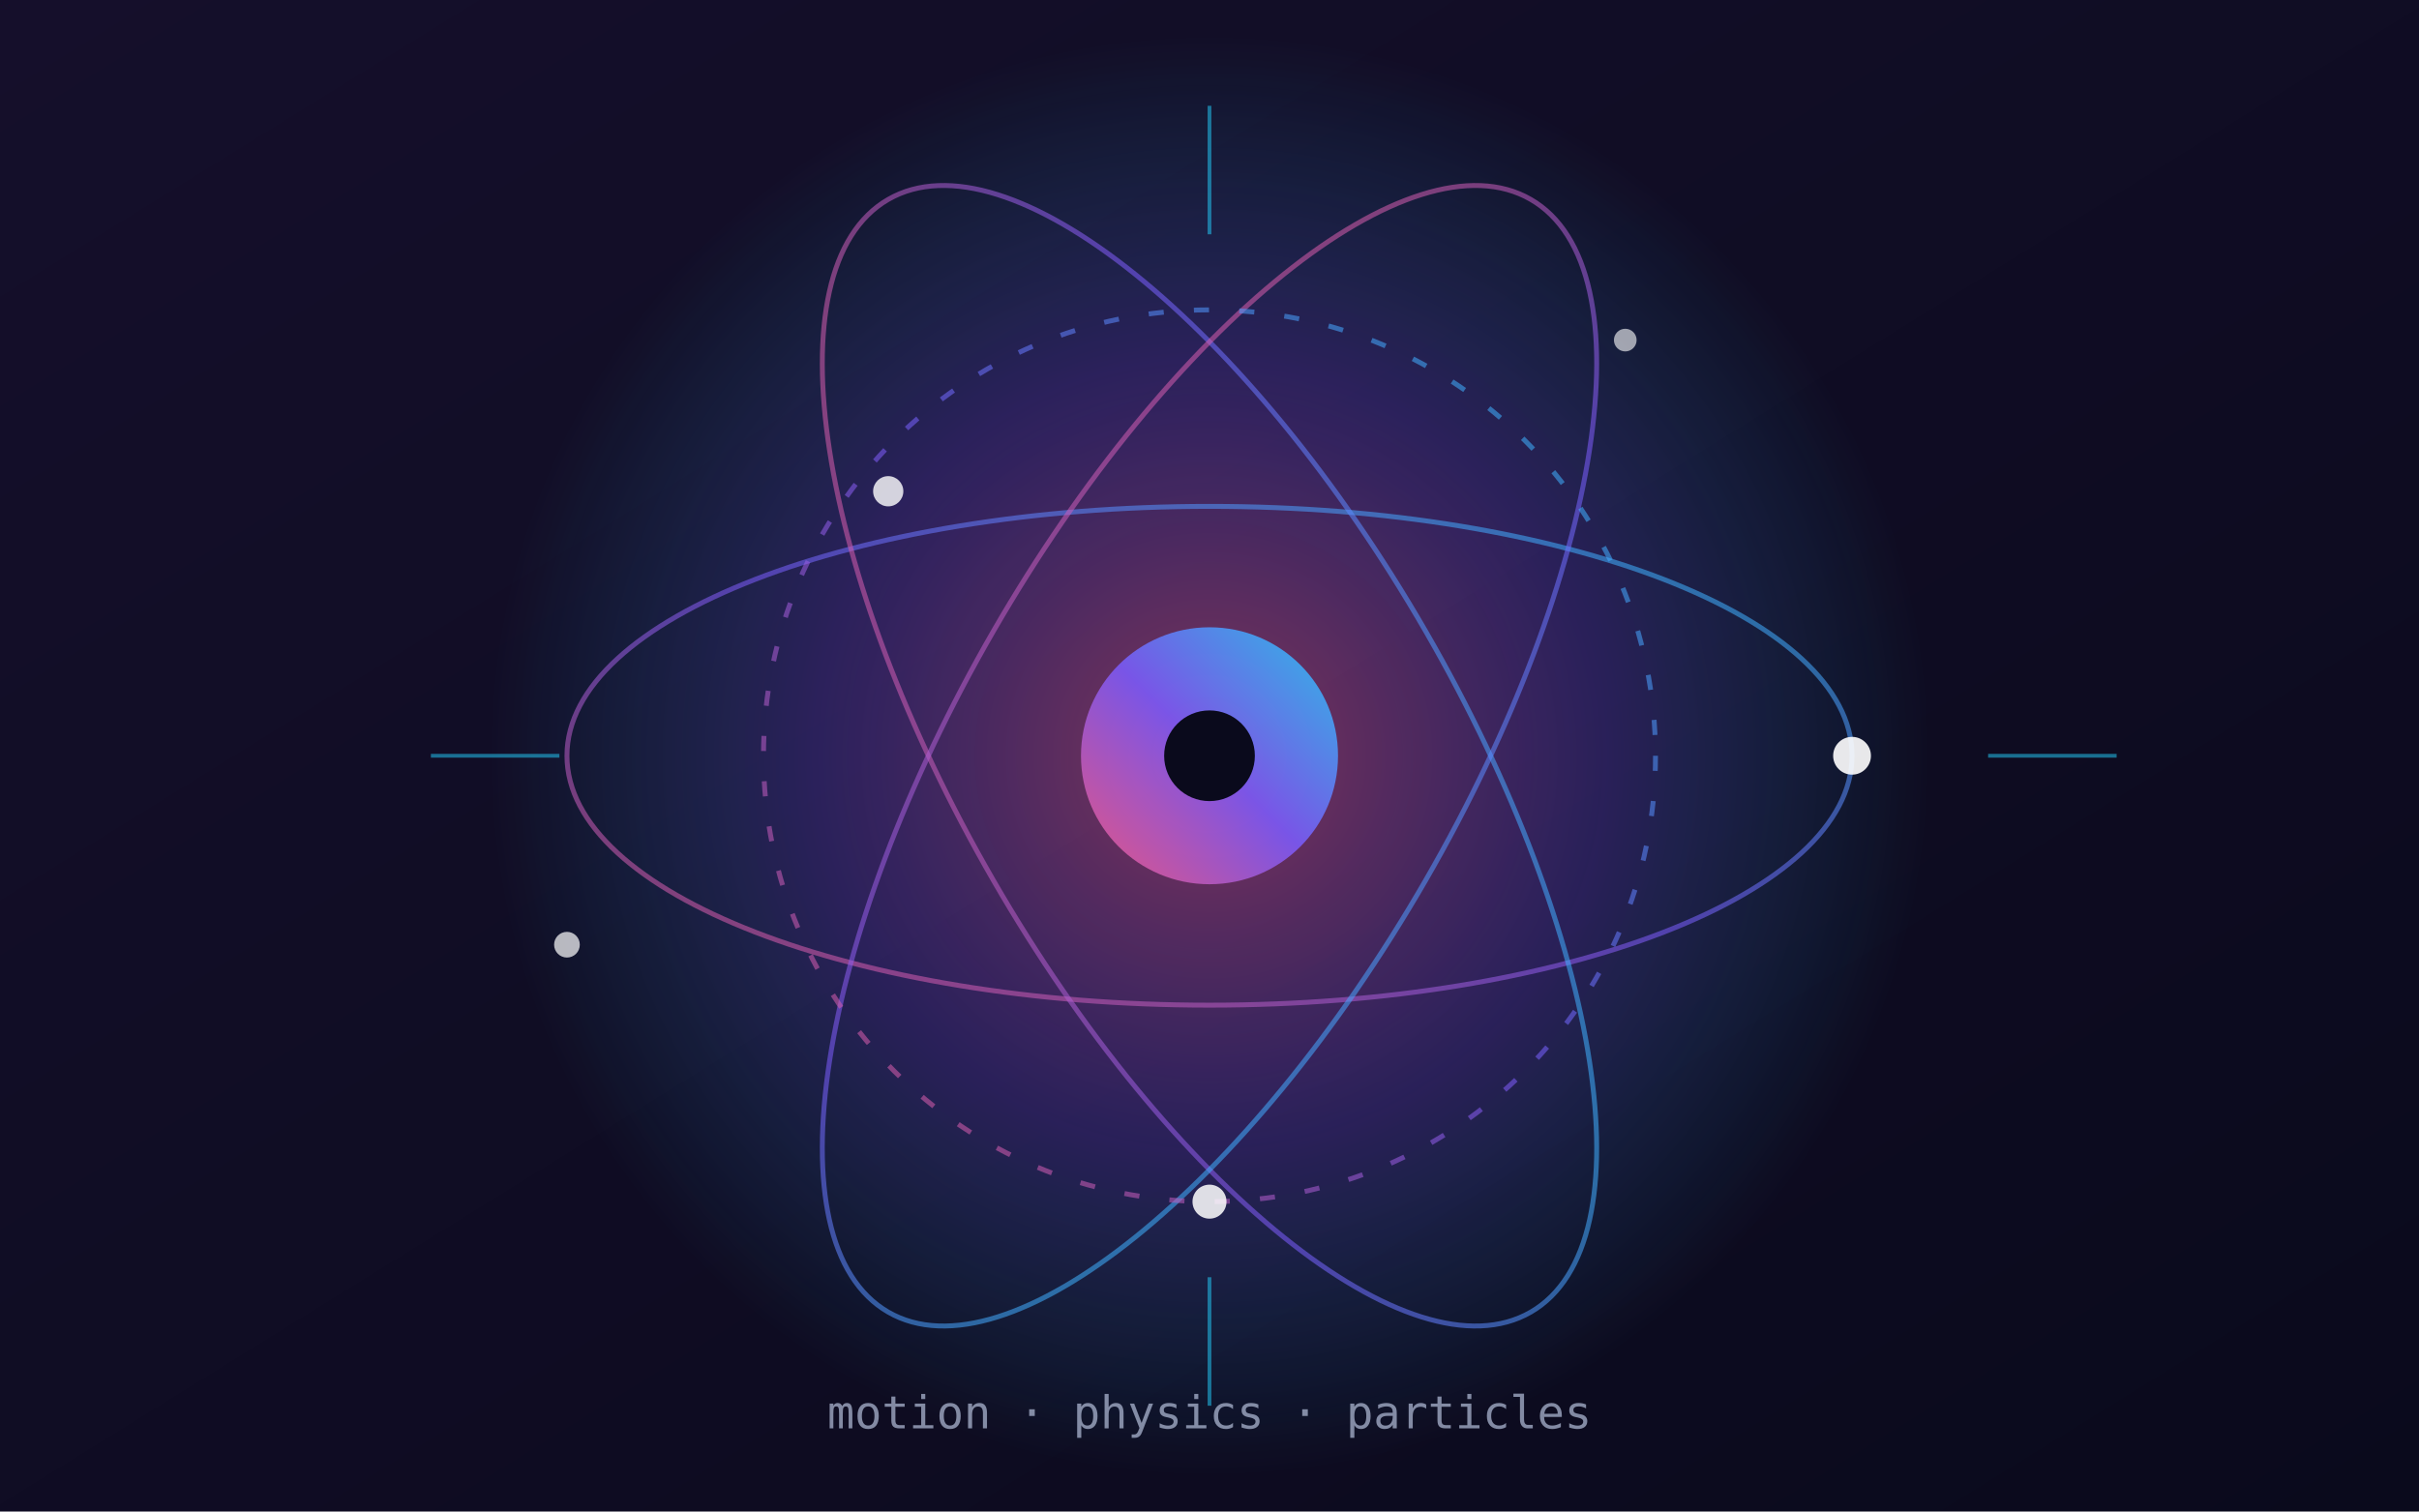
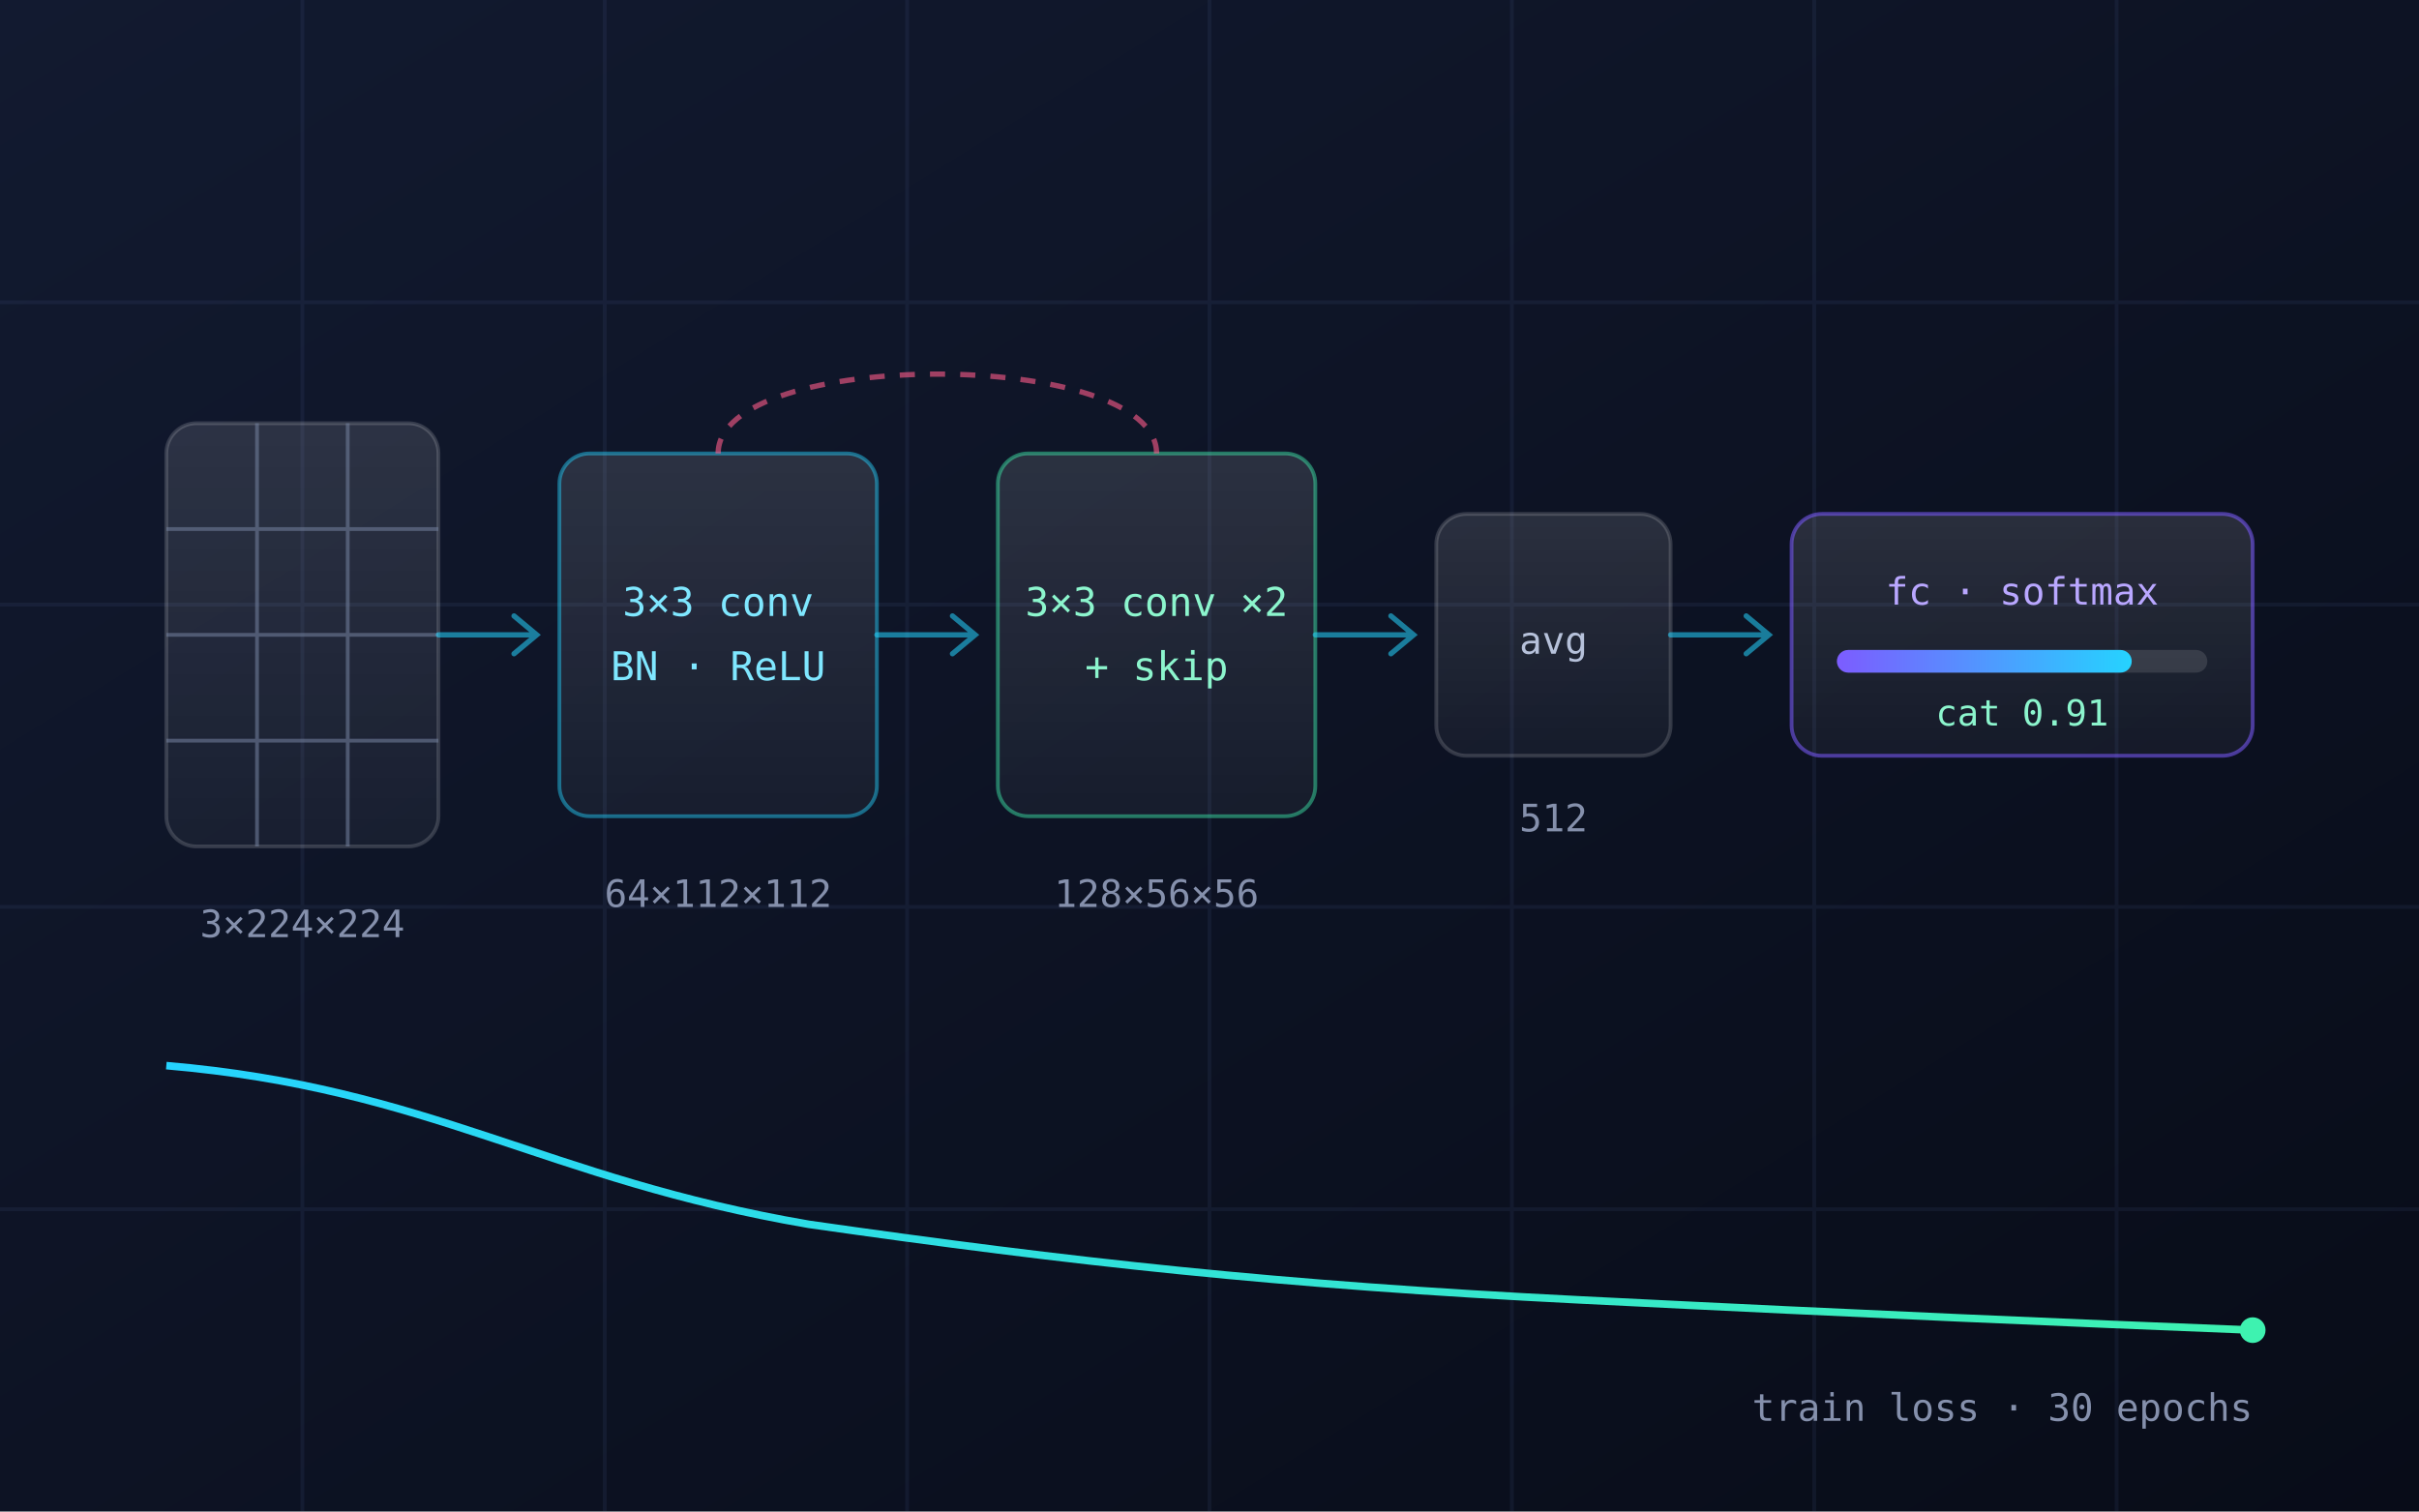
<svg xmlns="http://www.w3.org/2000/svg" viewBox="0 0 640 400" width="640" height="400">
  <defs>
-     <linearGradient id="g3" x1="0" y1="0" x2="1" y2="1">
-       <stop offset="0%" stop-color="#150f2b" />
-       <stop offset="100%" stop-color="#0a0a1c" />
+     <linearGradient id="r3" x1="0" y1="0" x2="1" y2="1">
+       <stop offset="0%" stop-color="#121a30" />
+       <stop offset="100%" stop-color="#080c18" />
    </linearGradient>
-     <radialGradient id="core" cx="50%" cy="50%" r="50%">
-       <stop offset="0%" stop-color="#ff5c8a" stop-opacity=".9" />
-       <stop offset="55%" stop-color="#7c5cff" stop-opacity=".45" />
-       <stop offset="100%" stop-color="#25d3ff" stop-opacity="0" />
-     </radialGradient>
-     <linearGradient id="acc3" x1="0" y1="1" x2="1" y2="0">
-       <stop offset="0%" stop-color="#ff5c8a" />
-       <stop offset="50%" stop-color="#7c5cff" />
+     <linearGradient id="blk" x1="0" y1="0" x2="0" y2="1">
+       <stop offset="0%" stop-color="#ffffff" stop-opacity=".12" />
+       <stop offset="100%" stop-color="#ffffff" stop-opacity=".04" />
+     </linearGradient>
+     <linearGradient id="acc" x1="0" y1="0" x2="1" y2="0">
+       <stop offset="0%" stop-color="#25d3ff" />
+       <stop offset="100%" stop-color="#3ef2b0" />
+     </linearGradient>
+     <linearGradient id="bar" x1="0" y1="0" x2="1" y2="0">
+       <stop offset="0%" stop-color="#7c5cff" />
      <stop offset="100%" stop-color="#25d3ff" />
    </linearGradient>
  </defs>
-   <rect width="640" height="400" fill="url(#g3)" />
-   <circle cx="320" cy="200" r="190" fill="url(#core)" opacity=".55" />
-   <g fill="none" stroke="url(#acc3)" stroke-opacity=".55" stroke-width="1.3">
-     <ellipse cx="320" cy="200" rx="170" ry="66" />
-     <ellipse cx="320" cy="200" rx="170" ry="66" transform="rotate(60 320 200)" />
-     <ellipse cx="320" cy="200" rx="170" ry="66" transform="rotate(120 320 200)" />
-     <circle cx="320" cy="200" r="118" stroke-dasharray="4 8" />
+   <rect width="640" height="400" fill="url(#r3)" />
+   <g stroke="#8ea2ff" stroke-opacity=".07" stroke-width="1">
+     <path d="M0 80H640M0 160H640M0 240H640M0 320H640M80 0V400M160 0V400M240 0V400M320 0V400M400 0V400M480 0V400M560 0V400" />
  </g>
-   <g fill="#ffffff">
-     <circle cx="490" cy="200" r="5" opacity=".9" />
-     <circle cx="235" cy="130" r="4" opacity=".8" />
-     <circle cx="320" cy="318" r="4.5" opacity=".85" />
-     <circle cx="150" cy="250" r="3.4" opacity=".7" />
-     <circle cx="430" cy="90" r="3" opacity=".6" />
+   <g>
+     <rect x="44" y="112" width="72" height="112" rx="8" fill="url(#blk)" stroke="#ffffff" stroke-opacity=".16" />
+     <g stroke="#6f7b98" stroke-width="1" stroke-opacity=".6">
+       <path d="M44 140h72M44 168h72M44 196h72M68 112v112M92 112v112" />
+     </g>
+     <text x="80" y="248" font-family="ui-monospace,Consolas,monospace" font-size="10" fill="#8590ac" text-anchor="middle">3×224×224</text>
+     <rect x="148" y="120" width="84" height="96" rx="8" fill="url(#blk)" stroke="#25d3ff" stroke-opacity=".45" />
+     <text x="190" y="163" font-family="ui-monospace,Consolas,monospace" font-size="10.5" fill="#7fe7ff" text-anchor="middle">3×3 conv</text>
+     <text x="190" y="180" font-family="ui-monospace,Consolas,monospace" font-size="10.5" fill="#7fe7ff" text-anchor="middle">BN · ReLU</text>
+     <text x="190" y="240" font-family="ui-monospace,Consolas,monospace" font-size="10" fill="#8590ac" text-anchor="middle">64×112×112</text>
+     <rect x="264" y="120" width="84" height="96" rx="8" fill="url(#blk)" stroke="#3ef2b0" stroke-opacity=".45" />
+     <text x="306" y="163" font-family="ui-monospace,Consolas,monospace" font-size="10.5" fill="#8cf5cd" text-anchor="middle">3×3 conv ×2</text>
+     <text x="306" y="180" font-family="ui-monospace,Consolas,monospace" font-size="10.5" fill="#8cf5cd" text-anchor="middle">+ skip</text>
+     <text x="306" y="240" font-family="ui-monospace,Consolas,monospace" font-size="10" fill="#8590ac" text-anchor="middle">128×56×56</text>
+     <rect x="380" y="136" width="62" height="64" rx="8" fill="url(#blk)" stroke="#ffffff" stroke-opacity=".16" />
+     <text x="411" y="173" font-family="ui-monospace,Consolas,monospace" font-size="10" fill="#b6c1da" text-anchor="middle">avg</text>
+     <text x="411" y="220" font-family="ui-monospace,Consolas,monospace" font-size="10" fill="#8590ac" text-anchor="middle">512</text>
+     <rect x="474" y="136" width="122" height="64" rx="8" fill="url(#blk)" stroke="#7c5cff" stroke-opacity=".55" />
+     <text x="535" y="160" font-family="ui-monospace,Consolas,monospace" font-size="10" fill="#b9a7ff" text-anchor="middle">fc · softmax</text>
+     <rect x="486" y="172" width="98" height="6" rx="3" fill="#ffffff" fill-opacity=".12" />
+     <rect x="486" y="172" width="78" height="6" rx="3" fill="url(#bar)" />
+     <text x="535" y="192" font-family="ui-monospace,Consolas,monospace" font-size="9.5" fill="#8cf5cd" text-anchor="middle">cat 0.91</text>
  </g>
-   <circle cx="320" cy="200" r="34" fill="url(#acc3)" fill-opacity=".85" />
-   <circle cx="320" cy="200" r="12" fill="#0a0a1c" />
-   <g stroke="#25d3ff" stroke-opacity=".5" stroke-width="1">
-     <path d="M320 28v34M320 338v34M148 200h-34M526 200h34" />
+   <g stroke="#25d3ff" stroke-opacity=".55" stroke-width="1.4" fill="none" stroke-linecap="round">
+     <path d="M116 168 H142 M136 163 L142 168 L136 173" />
+     <path d="M232 168 H258 M252 163 L258 168 L252 173" />
+     <path d="M348 168 H374 M368 163 L374 168 L368 173" />
+     <path d="M442 168 H468 M462 163 L468 168 L462 173" />
  </g>
-   <text x="320" y="378" font-family="ui-monospace,Consolas,monospace" font-size="12" fill="#a9b4cf" fill-opacity=".75" text-anchor="middle">motion · physics · particles</text>
+   <path d="M190 120 C190 92 306 92 306 120" fill="none" stroke="#ff5c8a" stroke-opacity=".6" stroke-width="1.4" stroke-dasharray="4 4" />
+   <g>
+     <path d="M44 282 C114 288 144 312 214 324 C284 334 338 340 418 344 C498 348 546 350 596 352" fill="none" stroke="url(#acc)" stroke-width="2" />
+     <circle cx="596" cy="352" r="3.4" fill="#3ef2b0" />
+     <text x="596" y="376" font-family="ui-monospace,Consolas,monospace" font-size="10" fill="#8590ac" text-anchor="end">train loss · 30 epochs</text>
+   </g>
</svg>
